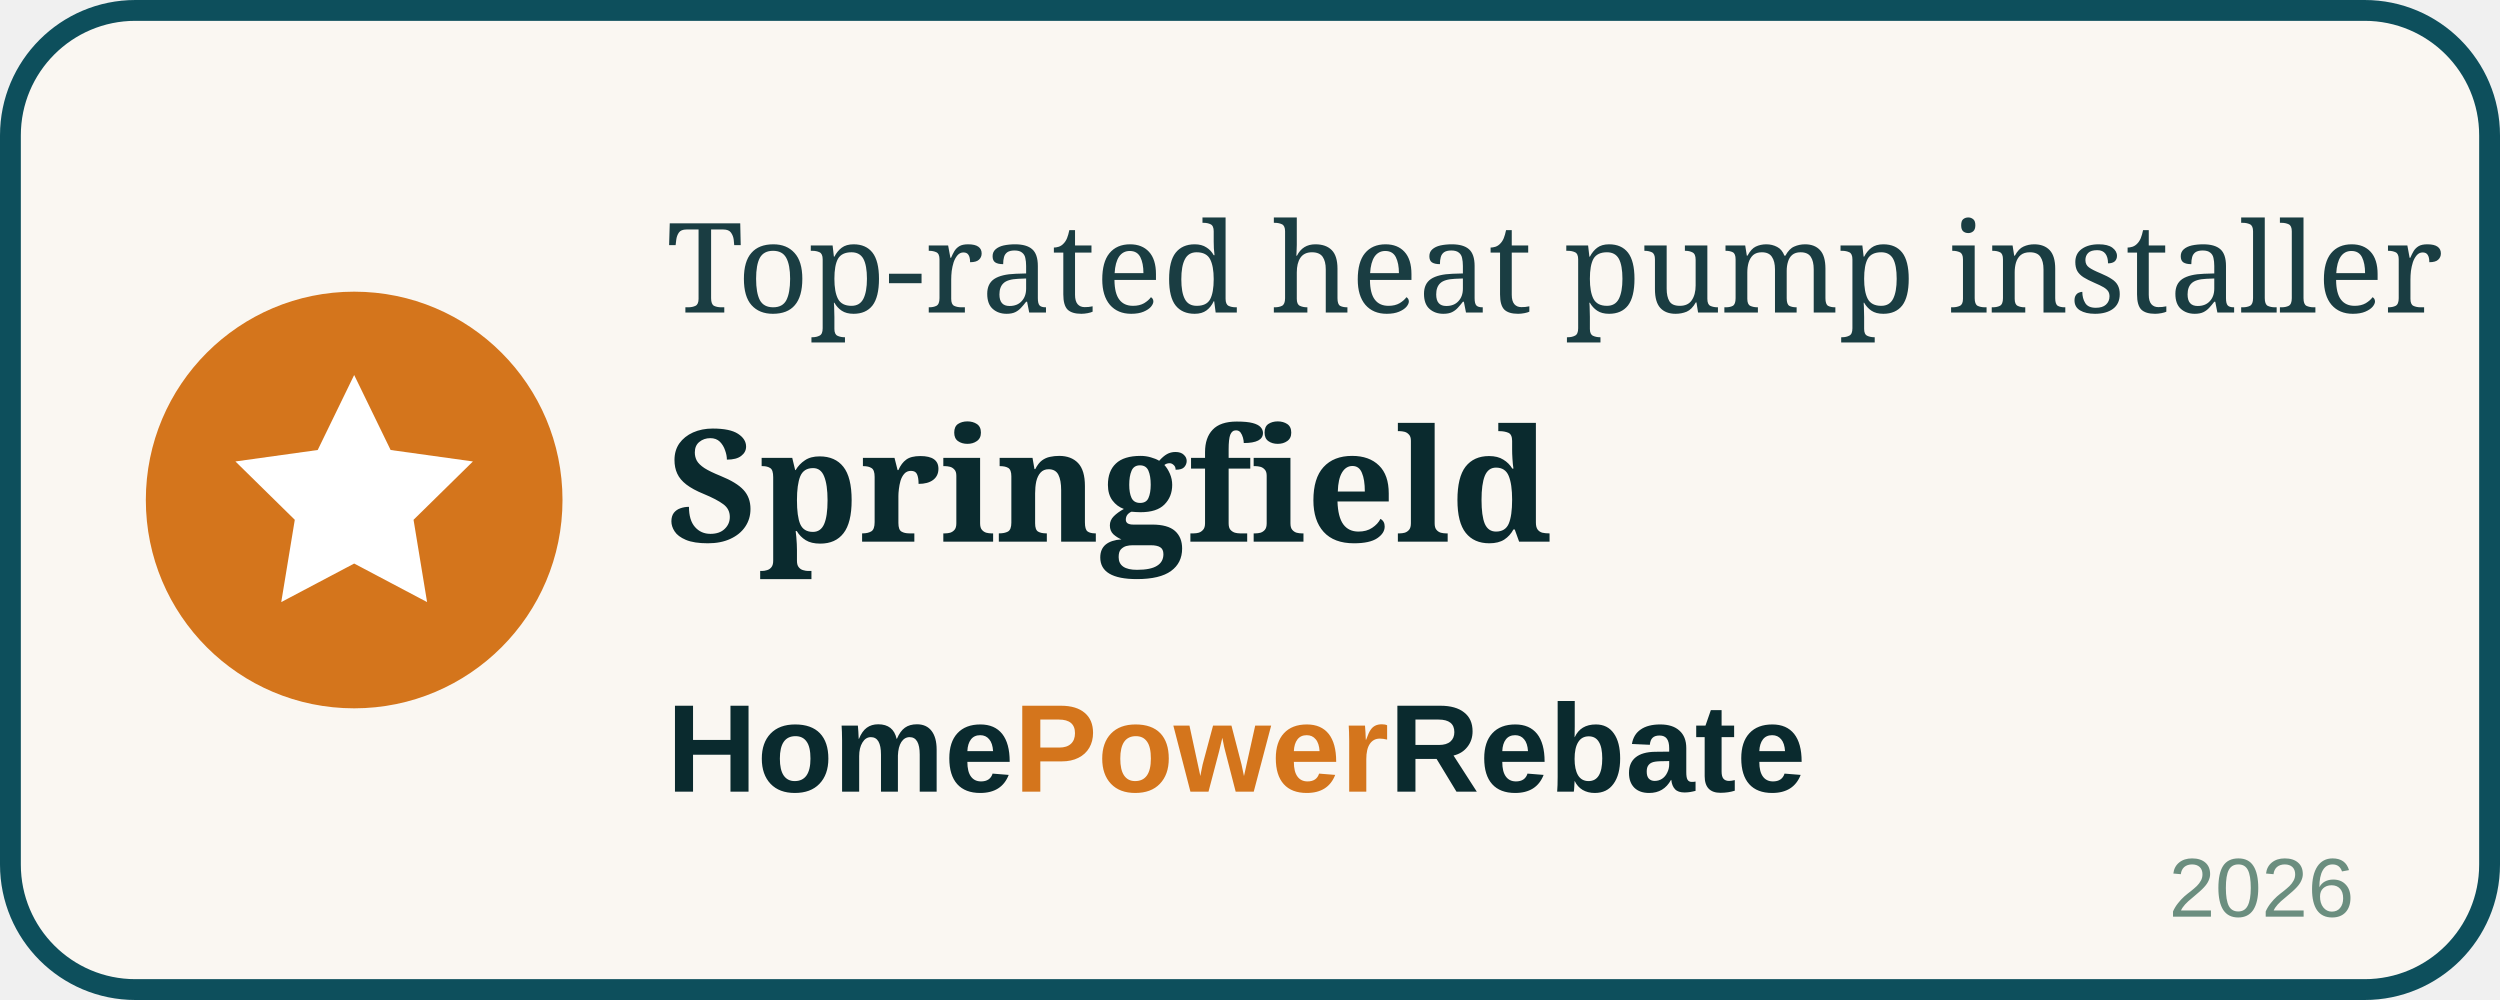
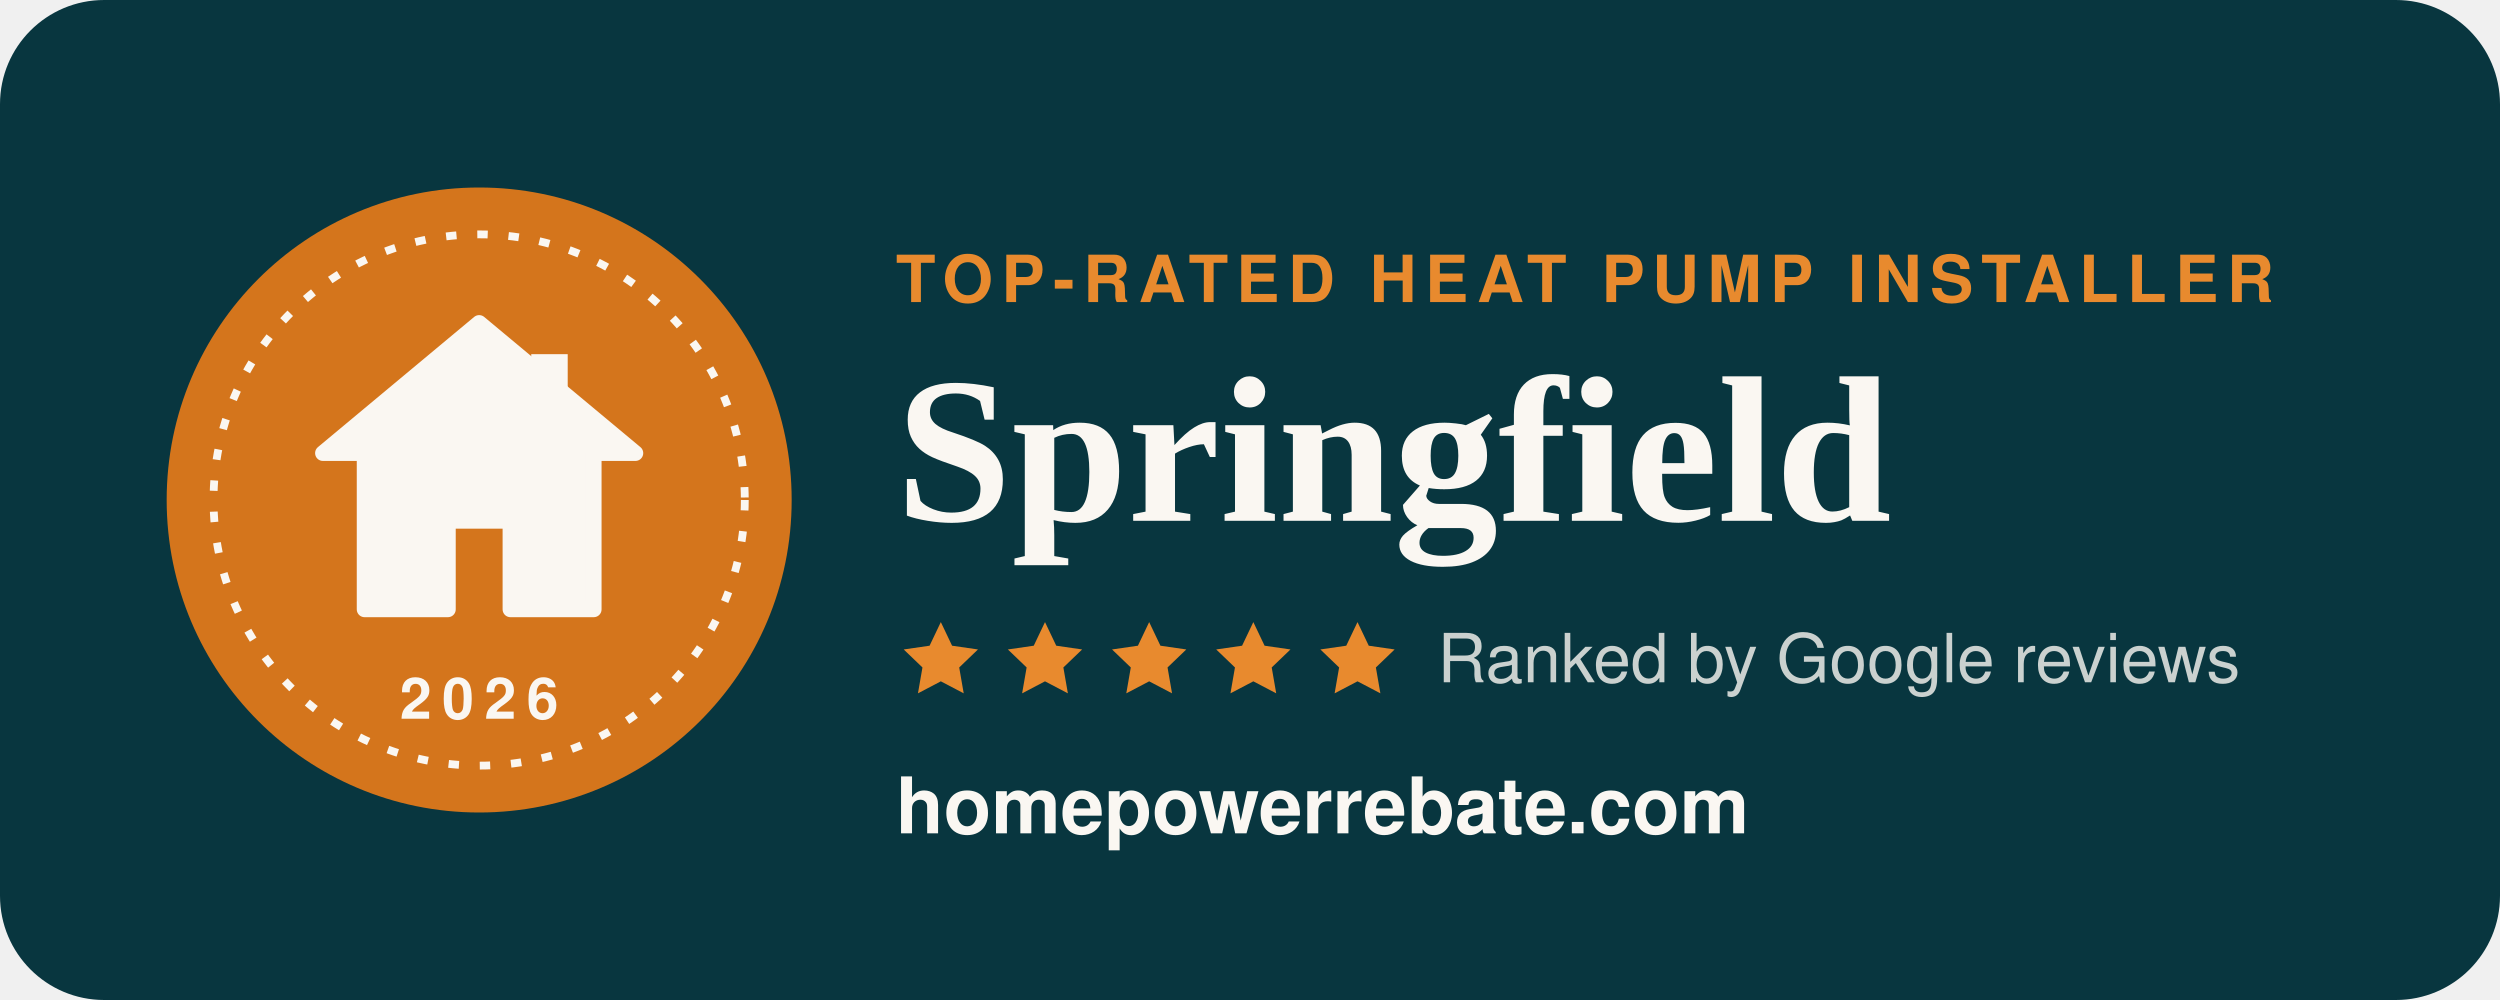
- <svg xmlns="http://www.w3.org/2000/svg" width="240" height="96" viewBox="0 0 240 96" role="img" aria-label="Top-rated heat pump installer in Springfield - HomePowerRebate">
-   <rect x="1" y="1" width="238" height="94" rx="12" fill="#faf7f2" stroke="#0d4f5c" stroke-width="2" />
-   <circle cx="34" cy="48" r="20" fill="#d4751c" />
-   <path d="M34 36l3.5 7.2 7.9 1.1-5.7 5.6 1.3 7.9-7-3.7-7 3.7 1.3-7.9-5.7-5.6 7.9-1.1z" fill="#fff" />
-   <text x="64" y="30" font-family="Georgia,serif" font-size="12" fill="#1a3d42">Top-rated heat pump installer</text>
-   <text x="64" y="52" font-family="Georgia,serif" font-size="15" font-weight="700" fill="#0a2a2e">Springfield</text>
-   <text x="64" y="76" font-family="Arial,sans-serif" font-size="12" font-weight="700" fill="#0a2a2e">Home<tspan fill="#d4751c">Power</tspan>Rebate</text>
-   <text x="226" y="88" font-family="Arial,sans-serif" font-size="8" fill="#6b8e7f" text-anchor="end">2026</text>
+ <svg xmlns="http://www.w3.org/2000/svg" width="480" height="192" viewBox="0 0 480 192" role="img" aria-label="Top-rated heat pump installer in Springfield, ranked by Google reviews - homepowerrebate.com">
+   <rect width="480" height="192" rx="20" fill="#08363f" />
+   <circle cx="92" cy="96" r="60" fill="#d4751c" />
+   <circle cx="92" cy="96" r="51" fill="none" stroke="#faf7f2" stroke-width="1.5" stroke-dasharray="2 4" />
+   <path d="M92 62L62 87h8v30h16V100h12v17h16V87h8z" fill="#faf7f2" stroke="#faf7f2" stroke-width="3" stroke-linejoin="round" />
+   <rect x="102" y="68" width="7" height="12" fill="#faf7f2" />
+   <text x="92" y="138" text-anchor="middle" font-family="Helvetica,Arial,sans-serif" font-size="11" font-weight="700" letter-spacing="2" fill="#faf7f2">2026</text>
+   <text x="172" y="58" font-family="Helvetica,Arial,sans-serif" font-size="12.5" font-weight="700" letter-spacing="1.6" fill="#e88a2e">TOP-RATED HEAT PUMP INSTALLER</text>
+   <text x="172" y="100" font-family="Georgia,'Times New Roman',serif" font-size="40" font-weight="700" fill="#faf7f2">Springfield</text>
+   <path transform="translate(172 118) scale(0.72)" d="M12 2l3 6.3 6.9 1-5 4.8 1.2 6.9L12 17.8 5.9 21l1.2-6.9-5-4.8 6.9-1z" fill="#e88a2e" />
+   <path transform="translate(192 118) scale(0.72)" d="M12 2l3 6.3 6.9 1-5 4.8 1.2 6.9L12 17.8 5.9 21l1.2-6.9-5-4.8 6.9-1z" fill="#e88a2e" />
+   <path transform="translate(212 118) scale(0.72)" d="M12 2l3 6.3 6.9 1-5 4.8 1.2 6.9L12 17.8 5.9 21l1.2-6.9-5-4.8 6.9-1z" fill="#e88a2e" />
+   <path transform="translate(232 118) scale(0.72)" d="M12 2l3 6.3 6.9 1-5 4.8 1.2 6.9L12 17.8 5.9 21l1.2-6.9-5-4.8 6.9-1z" fill="#e88a2e" />
+   <path transform="translate(252 118) scale(0.72)" d="M12 2l3 6.3 6.9 1-5 4.8 1.2 6.9L12 17.8 5.9 21l1.2-6.9-5-4.8 6.9-1z" fill="#e88a2e" />
+   <text x="276" y="131" font-family="Helvetica,Arial,sans-serif" font-size="13" fill="#faf7f2" fill-opacity="0.8">Ranked by Google reviews</text>
+   <text x="172" y="160" font-family="Helvetica,Arial,sans-serif" font-size="15" font-weight="700" fill="#faf7f2">homepowerrebate.com</text>
</svg>
